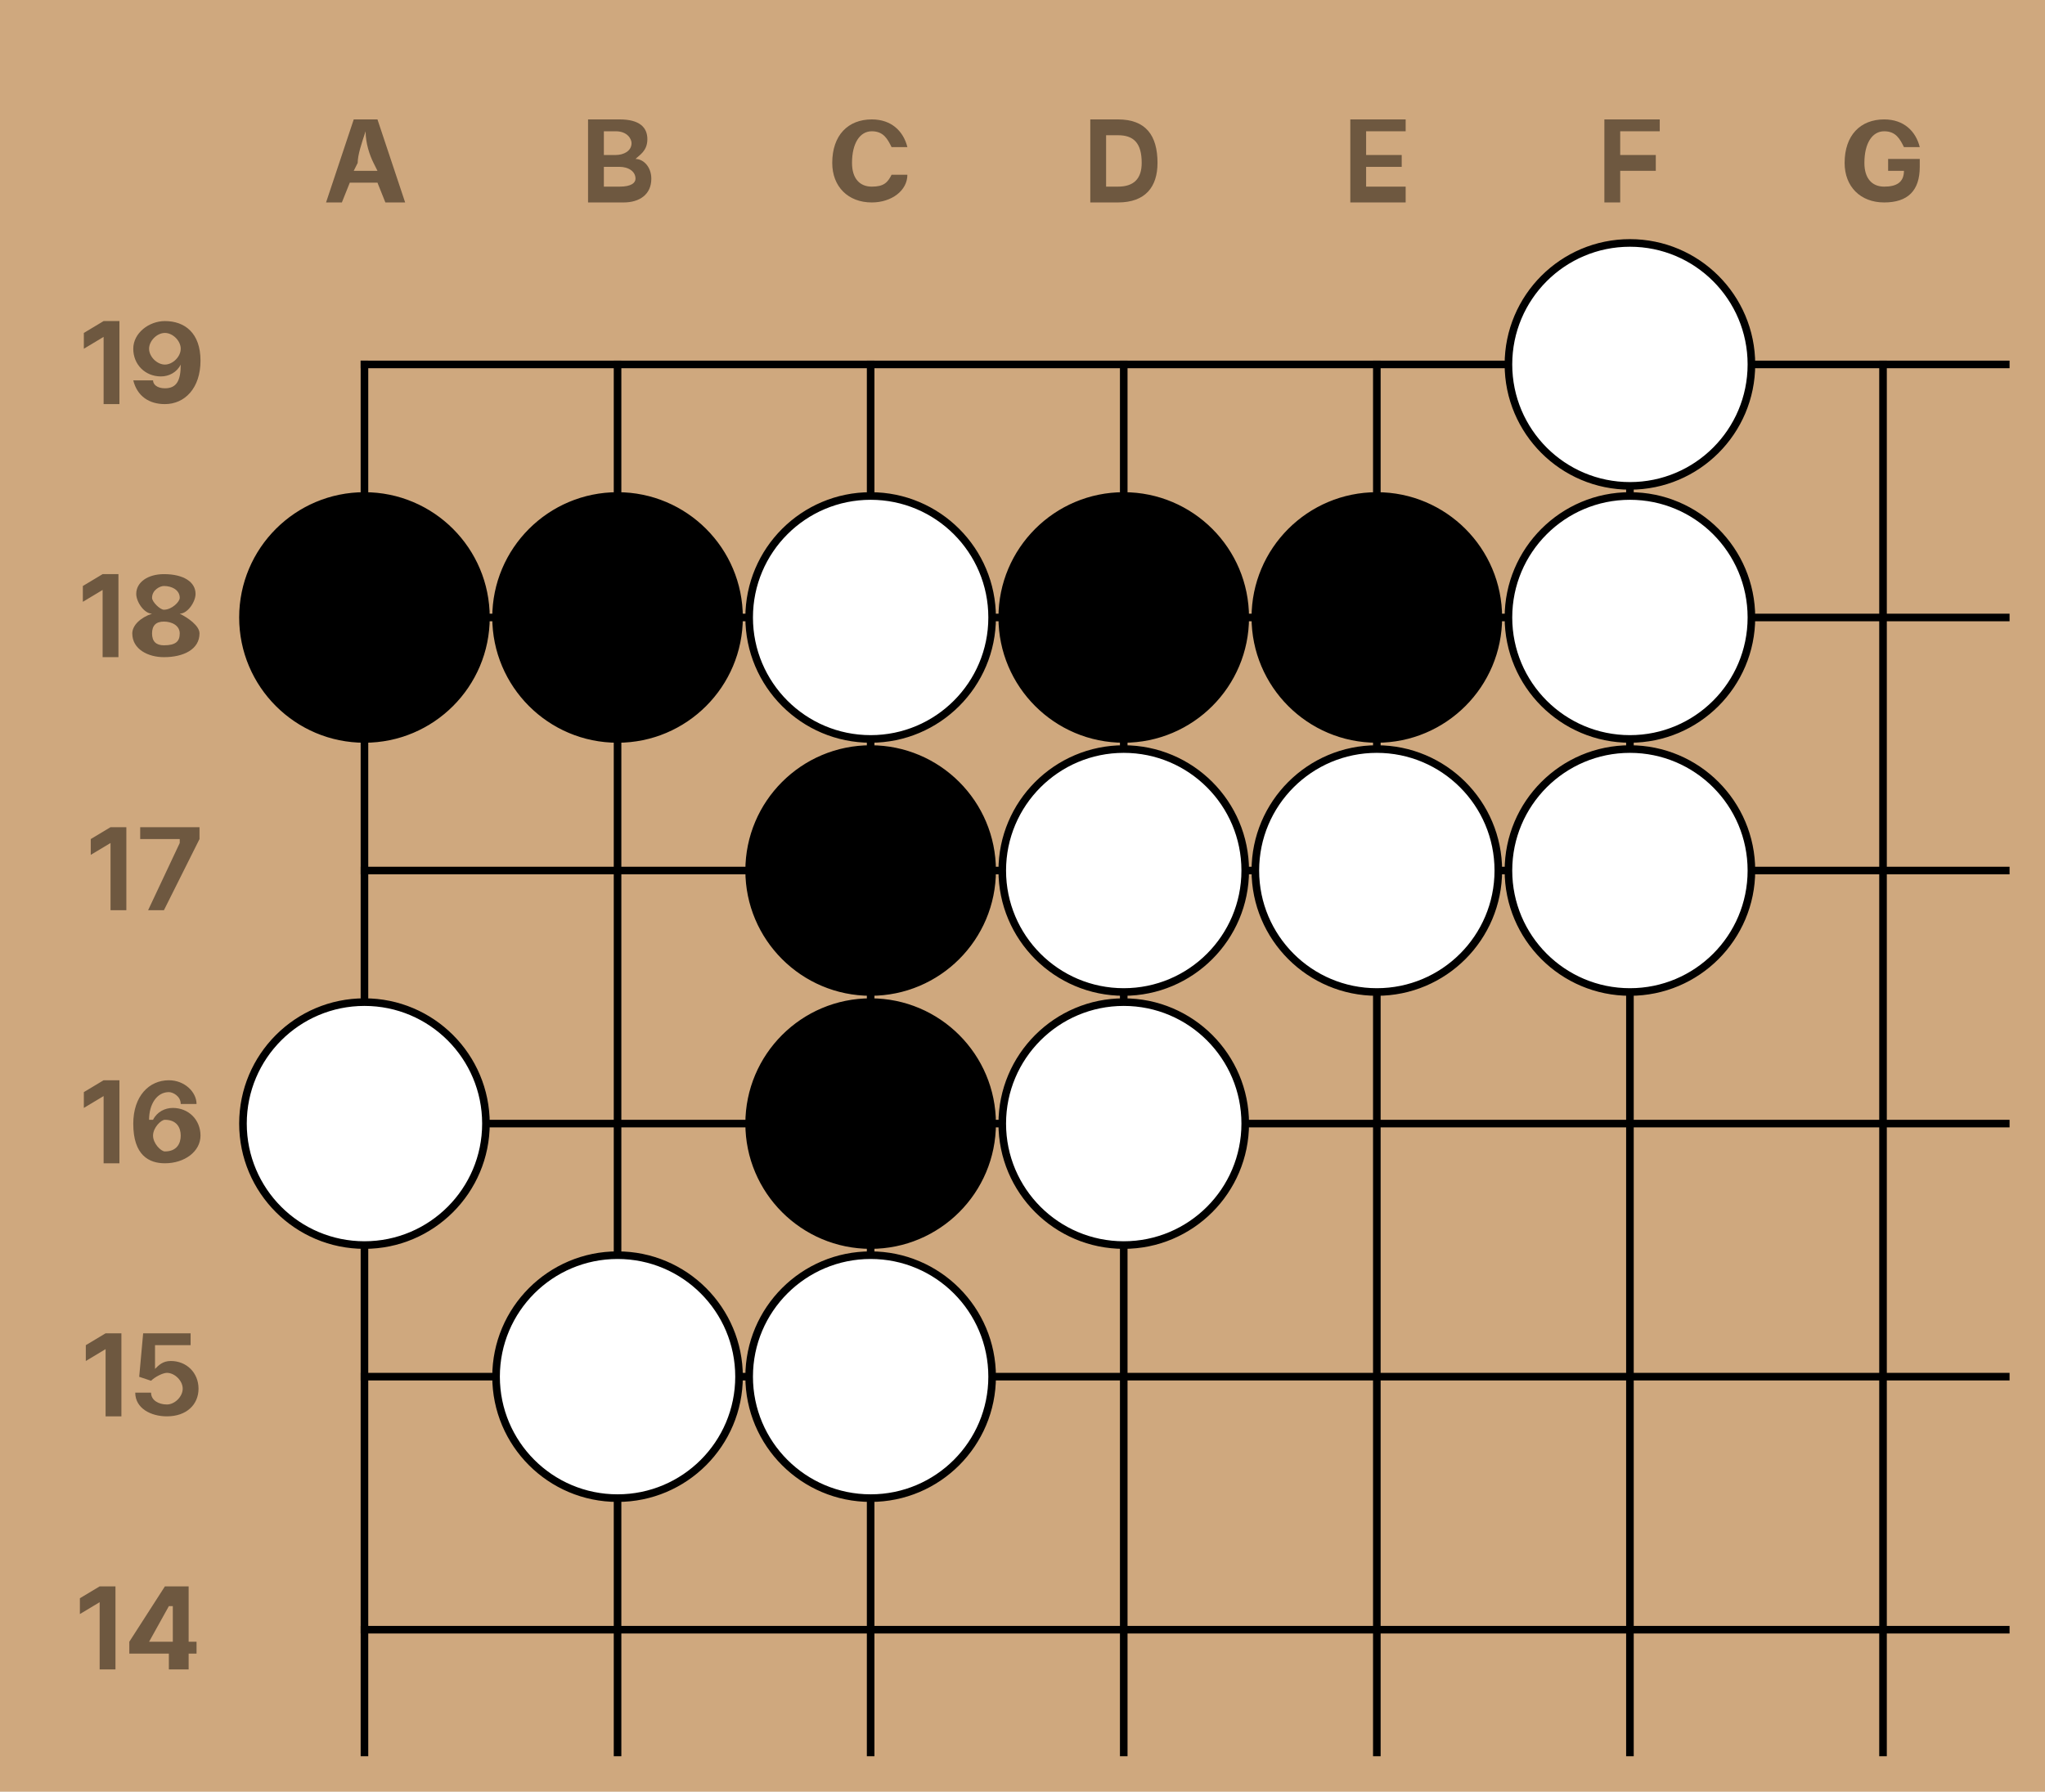
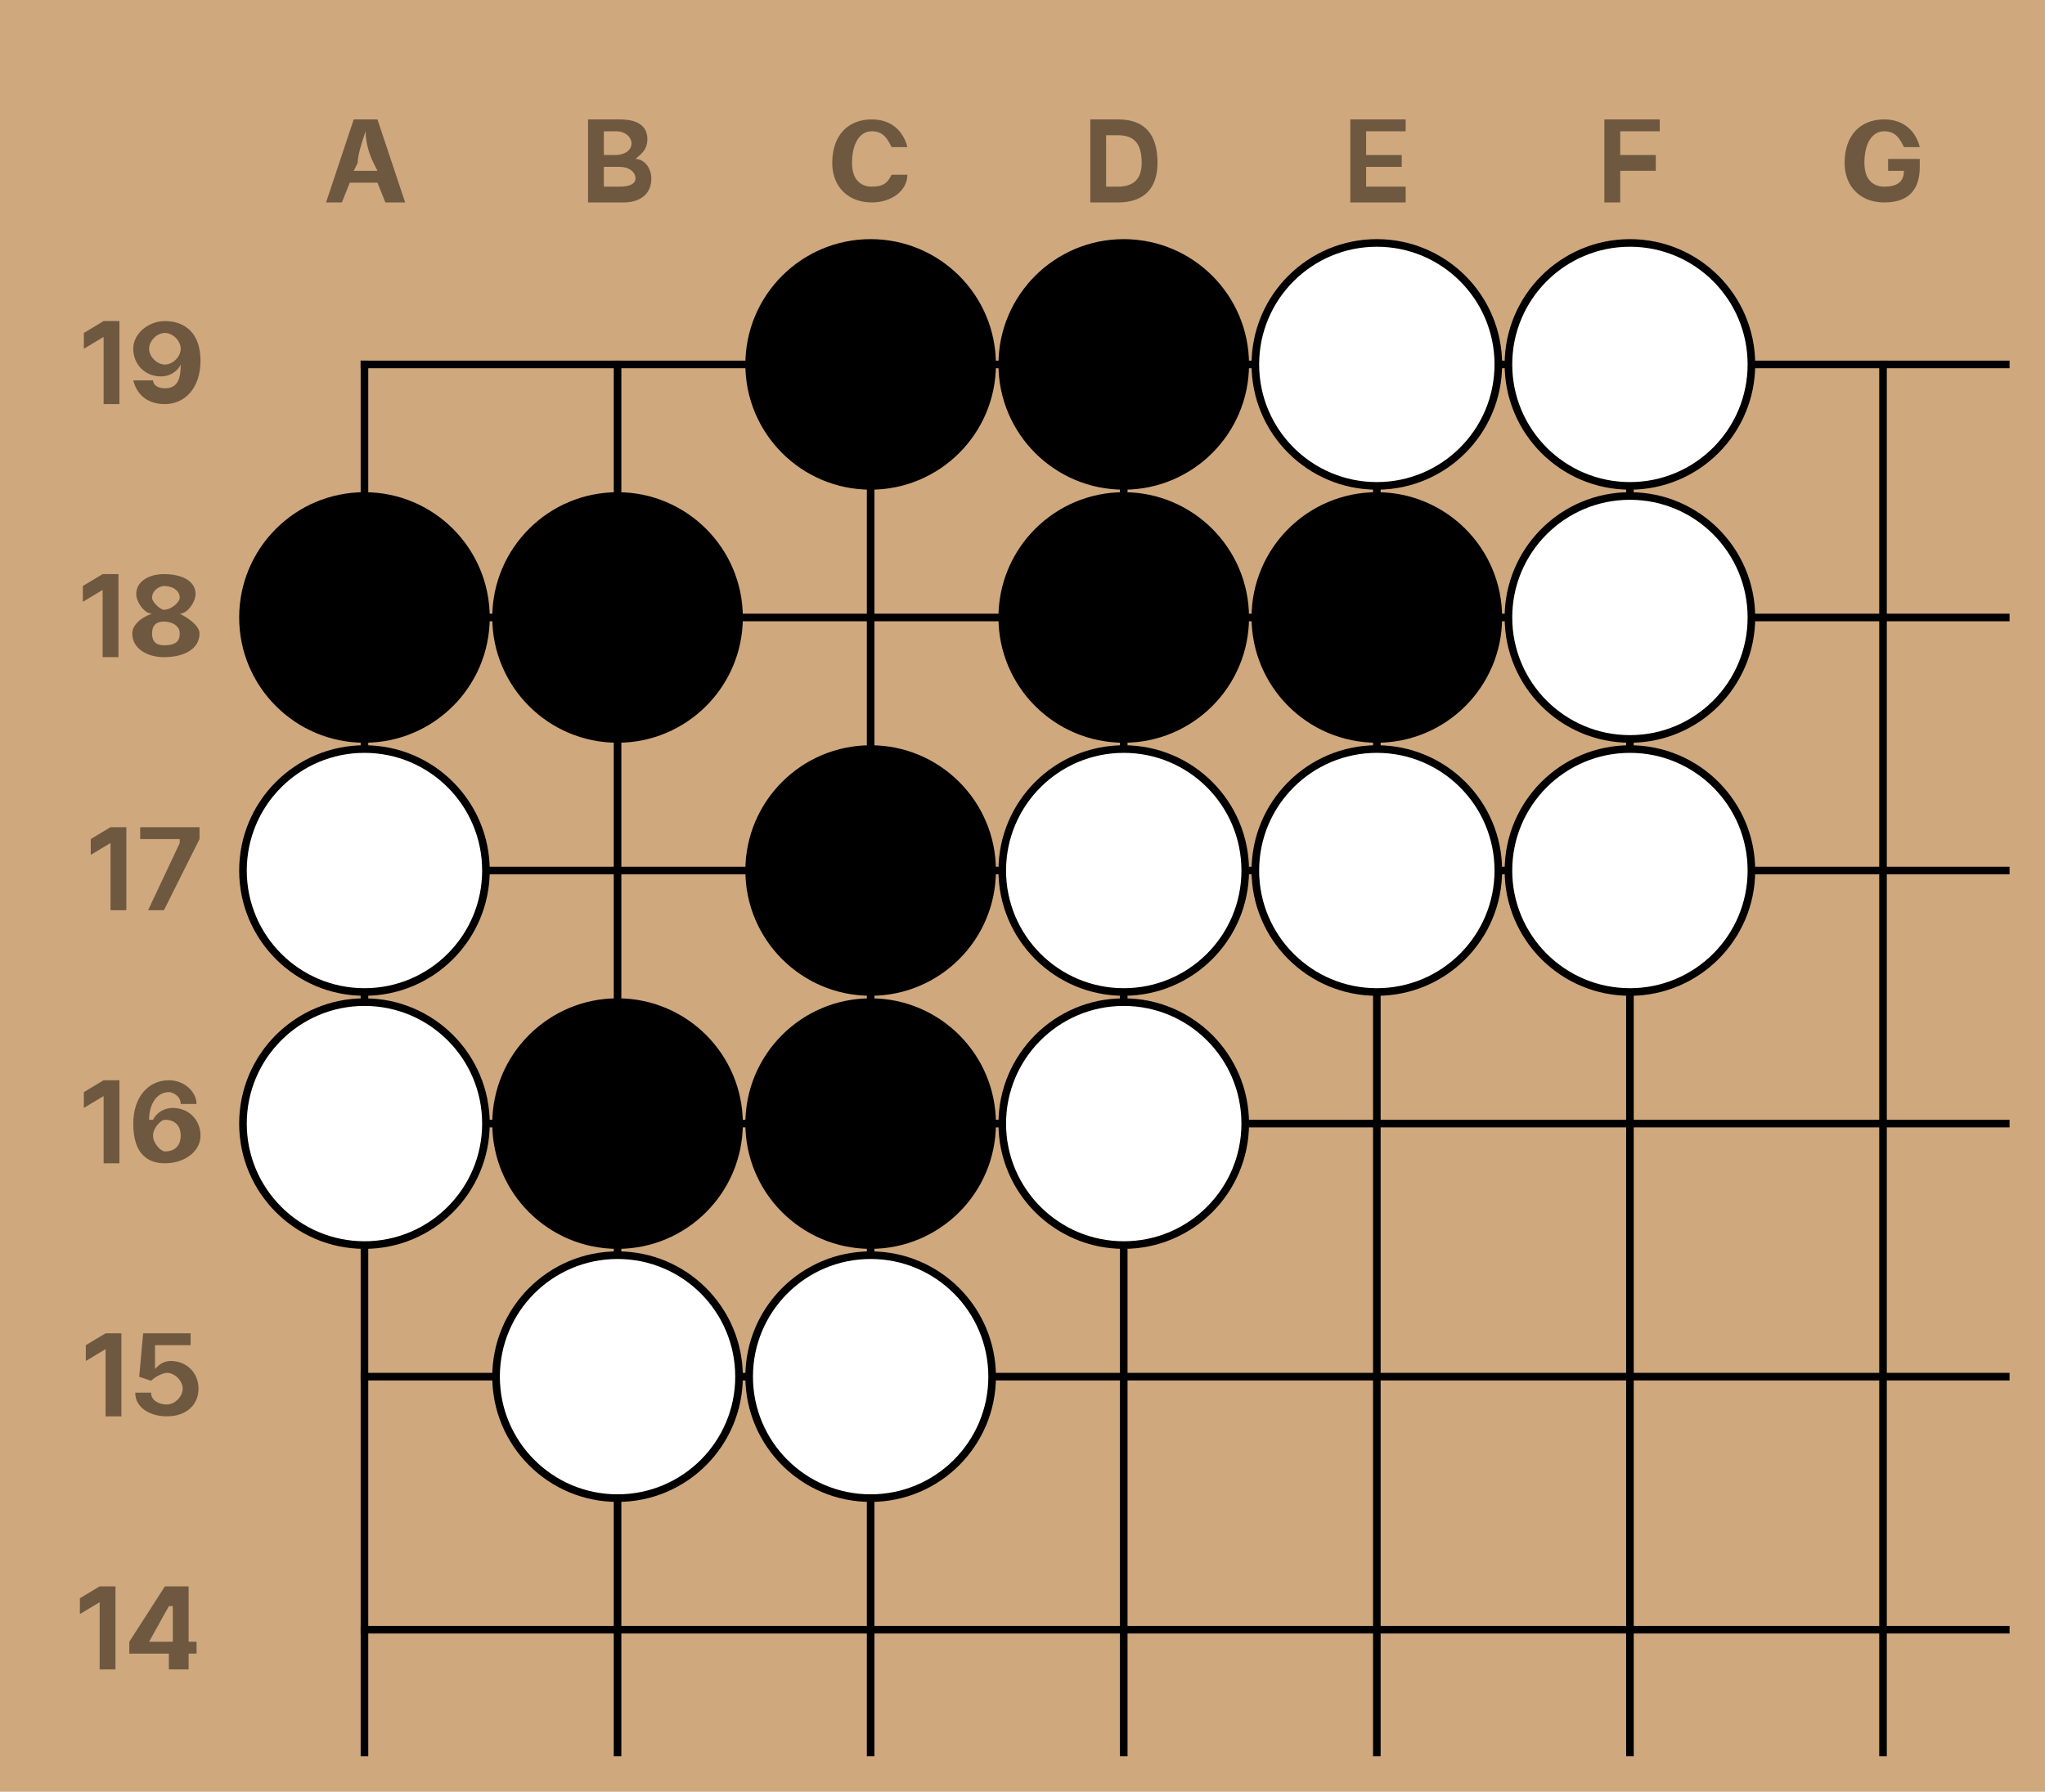
<svg xmlns="http://www.w3.org/2000/svg" font-family="Inter" font-size="0.45" font-weight="700" viewBox="0 0 400 350.495" width="400">
  <defs>
    <clipPath id="board-clip">
      <rect height="6" width="7" x="-0.5" y="-0.5" />
    </clipPath>
    <marker id="linehead" markerHeight="4" markerWidth="4" refX="2" refY="2">
      <circle cx="2" cy="2" r="2" />
    </marker>
    <marker id="arrowhead" markerHeight="5" markerWidth="7" orient="auto" refX="7" refY="2.5">
      <polygon points="0 0, 7 2.5, 0 5" />
    </marker>
  </defs>
  <rect fill="#cfa87e" height="100%" width="100%" x="0" y="0" />
  <g id="diagram" transform="scale(49.505, 49.505)">
    <g id="board-view" transform="translate(1.44, 1.44)">
      <g clip-path="url(#board-clip)" id="goban">
        <g id="lines" stroke="black" stroke-linecap="square" stroke-width="0.03">
          <line x1="0" x2="0" y1="0" y2="18" />
          <line x1="1" x2="1" y1="0" y2="18" />
          <line x1="2" x2="2" y1="0" y2="18" />
          <line x1="3" x2="3" y1="0" y2="18" />
          <line x1="4" x2="4" y1="0" y2="18" />
          <line x1="5" x2="5" y1="0" y2="18" />
          <line x1="6" x2="6" y1="0" y2="18" />
          <line x1="7" x2="7" y1="0" y2="18" />
          <line x1="8" x2="8" y1="0" y2="18" />
          <line x1="9" x2="9" y1="0" y2="18" />
          <line x1="10" x2="10" y1="0" y2="18" />
          <line x1="11" x2="11" y1="0" y2="18" />
          <line x1="12" x2="12" y1="0" y2="18" />
          <line x1="13" x2="13" y1="0" y2="18" />
          <line x1="14" x2="14" y1="0" y2="18" />
          <line x1="15" x2="15" y1="0" y2="18" />
          <line x1="16" x2="16" y1="0" y2="18" />
          <line x1="17" x2="17" y1="0" y2="18" />
          <line x1="18" x2="18" y1="0" y2="18" />
          <line x1="0" x2="18" y1="0" y2="0" />
          <line x1="0" x2="18" y1="1" y2="1" />
          <line x1="0" x2="18" y1="2" y2="2" />
          <line x1="0" x2="18" y1="3" y2="3" />
          <line x1="0" x2="18" y1="4" y2="4" />
          <line x1="0" x2="18" y1="5" y2="5" />
          <line x1="0" x2="18" y1="6" y2="6" />
          <line x1="0" x2="18" y1="7" y2="7" />
          <line x1="0" x2="18" y1="8" y2="8" />
          <line x1="0" x2="18" y1="9" y2="9" />
          <line x1="0" x2="18" y1="10" y2="10" />
          <line x1="0" x2="18" y1="11" y2="11" />
          <line x1="0" x2="18" y1="12" y2="12" />
          <line x1="0" x2="18" y1="13" y2="13" />
          <line x1="0" x2="18" y1="14" y2="14" />
          <line x1="0" x2="18" y1="15" y2="15" />
          <line x1="0" x2="18" y1="16" y2="16" />
          <line x1="0" x2="18" y1="17" y2="17" />
          <line x1="0" x2="18" y1="18" y2="18" />
          <g fill="black" id="hoshi" stroke="none">
            <circle cx="3" cy="3" r="0.09" />
            <circle cx="3" cy="9" r="0.09" />
            <circle cx="3" cy="15" r="0.09" />
            <circle cx="9" cy="3" r="0.09" />
            <circle cx="9" cy="9" r="0.09" />
            <circle cx="9" cy="15" r="0.09" />
            <circle cx="15" cy="3" r="0.09" />
            <circle cx="15" cy="9" r="0.09" />
            <circle cx="15" cy="15" r="0.09" />
          </g>
        </g>
        <g id="stones" stroke="none">
+           <circle cx="2" cy="0" fill="black" r="0.48" stroke="black" stroke-width="0.03" />
+           <circle cx="3" cy="0" fill="black" r="0.48" stroke="black" stroke-width="0.03" />
+           <circle cx="4" cy="0" fill="white" r="0.48" stroke="black" stroke-width="0.03" />
          <circle cx="5" cy="0" fill="white" r="0.48" stroke="black" stroke-width="0.03" />
          <circle cx="0" cy="1" fill="black" r="0.48" stroke="black" stroke-width="0.03" />
          <circle cx="1" cy="1" fill="black" r="0.48" stroke="black" stroke-width="0.03" />
-           <circle cx="2" cy="1" fill="white" r="0.48" stroke="black" stroke-width="0.03" />
          <circle cx="3" cy="1" fill="black" r="0.48" stroke="black" stroke-width="0.03" />
          <circle cx="4" cy="1" fill="black" r="0.48" stroke="black" stroke-width="0.03" />
          <circle cx="5" cy="1" fill="white" r="0.48" stroke="black" stroke-width="0.03" />
+           <circle cx="0" cy="2" fill="white" r="0.48" stroke="black" stroke-width="0.03" />
          <circle cx="2" cy="2" fill="black" r="0.48" stroke="black" stroke-width="0.03" />
          <circle cx="3" cy="2" fill="white" r="0.48" stroke="black" stroke-width="0.03" />
          <circle cx="4" cy="2" fill="white" r="0.48" stroke="black" stroke-width="0.03" />
          <circle cx="5" cy="2" fill="white" r="0.48" stroke="black" stroke-width="0.03" />
          <circle cx="0" cy="3" fill="white" r="0.48" stroke="black" stroke-width="0.03" />
+           <circle cx="1" cy="3" fill="black" r="0.48" stroke="black" stroke-width="0.03" />
          <circle cx="2" cy="3" fill="black" r="0.48" stroke="black" stroke-width="0.03" />
          <circle cx="3" cy="3" fill="white" r="0.48" stroke="black" stroke-width="0.03" />
          <circle cx="1" cy="4" fill="white" r="0.48" stroke="black" stroke-width="0.03" />
          <circle cx="2" cy="4" fill="white" r="0.48" stroke="black" stroke-width="0.03" />
        </g>
        <g id="markup-marks" />
        <g id="markup-triangles" />
        <g id="markup-circles" />
        <g id="markup-squares" />
        <g id="markup-selected" />
        <g id="markup-dimmed" />
        <g id="markup-labels" />
        <g id="markup-lines" marker-end="url(#linehead)" marker-start="url(#linehead)" stroke="black" stroke-width="0.03" />
        <g id="markup-arrows" marker-end="url(#arrowhead)" stroke="black" stroke-width="0.03" />
      </g>
    </g>
    <g fill="#6e5840" id="board-labels" transform="translate(0.8, 0.8)">
      <g text-anchor="middle">
        <text x="0.64" y="0">A</text>
        <text x="1.64" y="0">B</text>
        <text x="2.64" y="0">C</text>
        <text x="3.64" y="0">D</text>
        <text x="4.64" y="0">E</text>
        <text x="5.64" y="0">F</text>
        <text x="6.64" y="0">G</text>
      </g>
      <g text-anchor="end">
        <text dy="0.35em" x="0" y="5.64">14</text>
        <text dy="0.35em" x="0" y="4.64">15</text>
        <text dy="0.35em" x="0" y="3.64">16</text>
        <text dy="0.35em" x="0" y="2.64">17</text>
        <text dy="0.35em" x="0" y="1.64">18</text>
        <text dy="0.35em" x="0" y="0.64">19</text>
      </g>
    </g>
  </g>
</svg>
